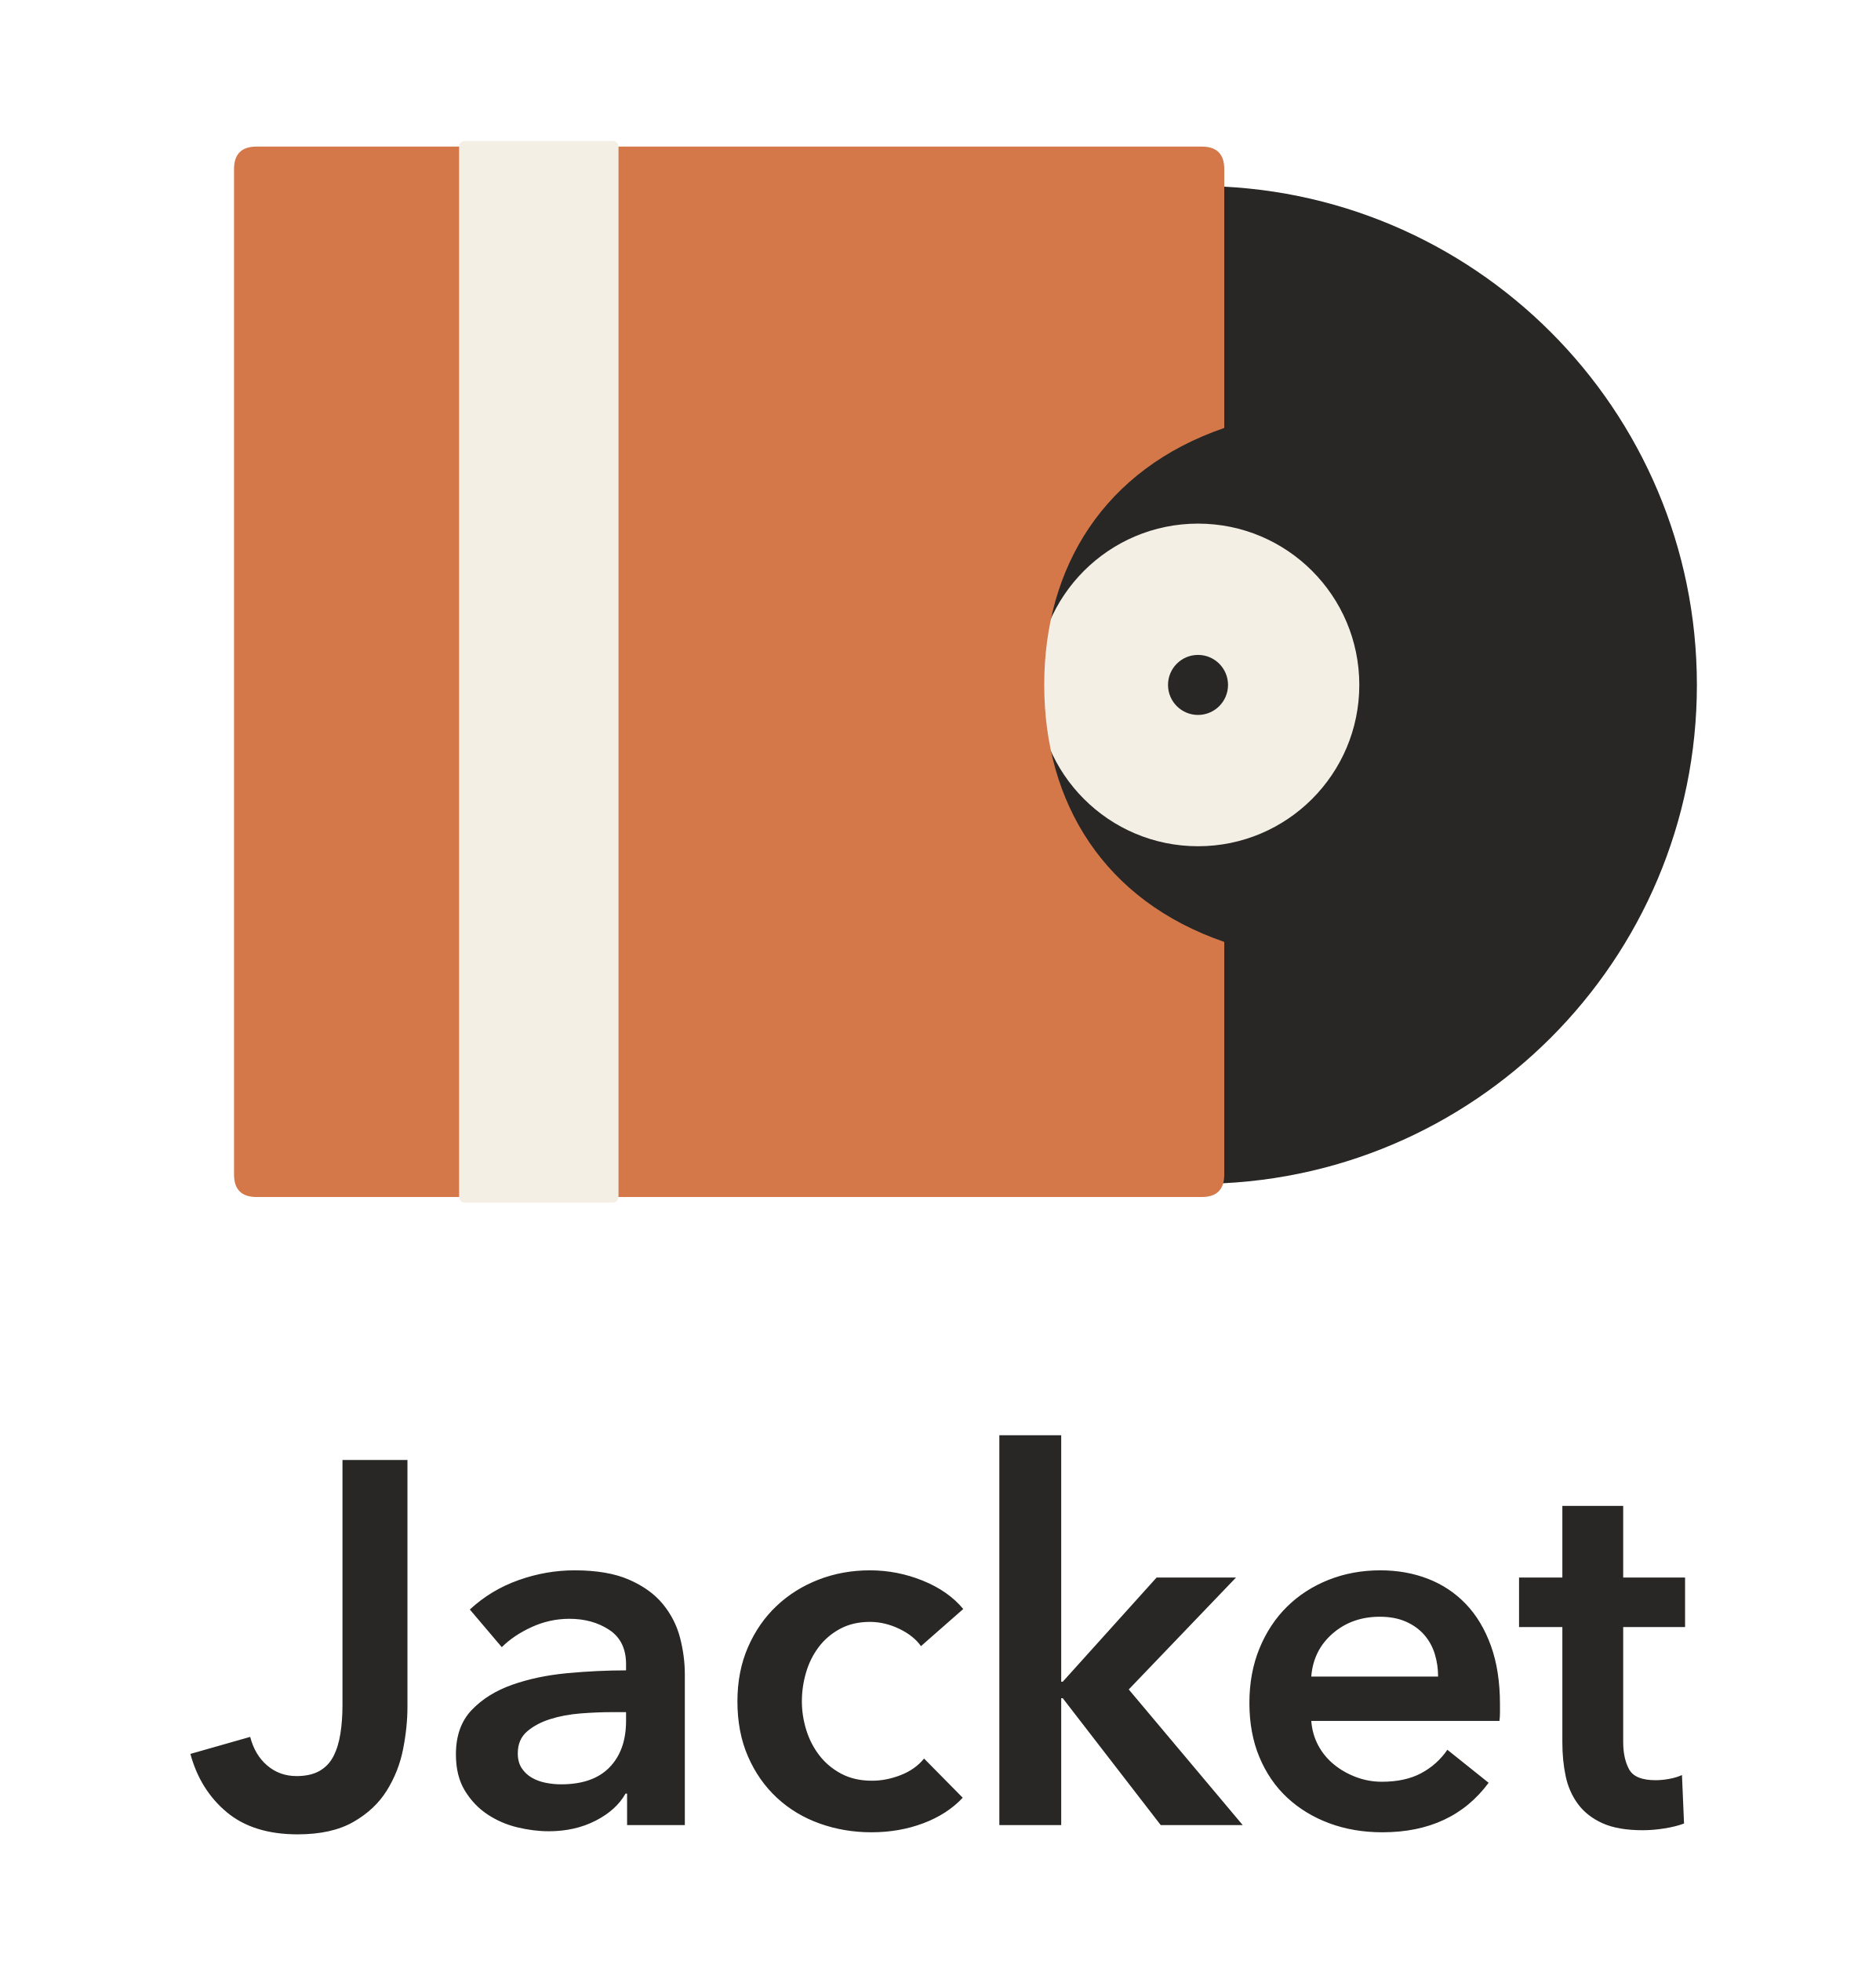
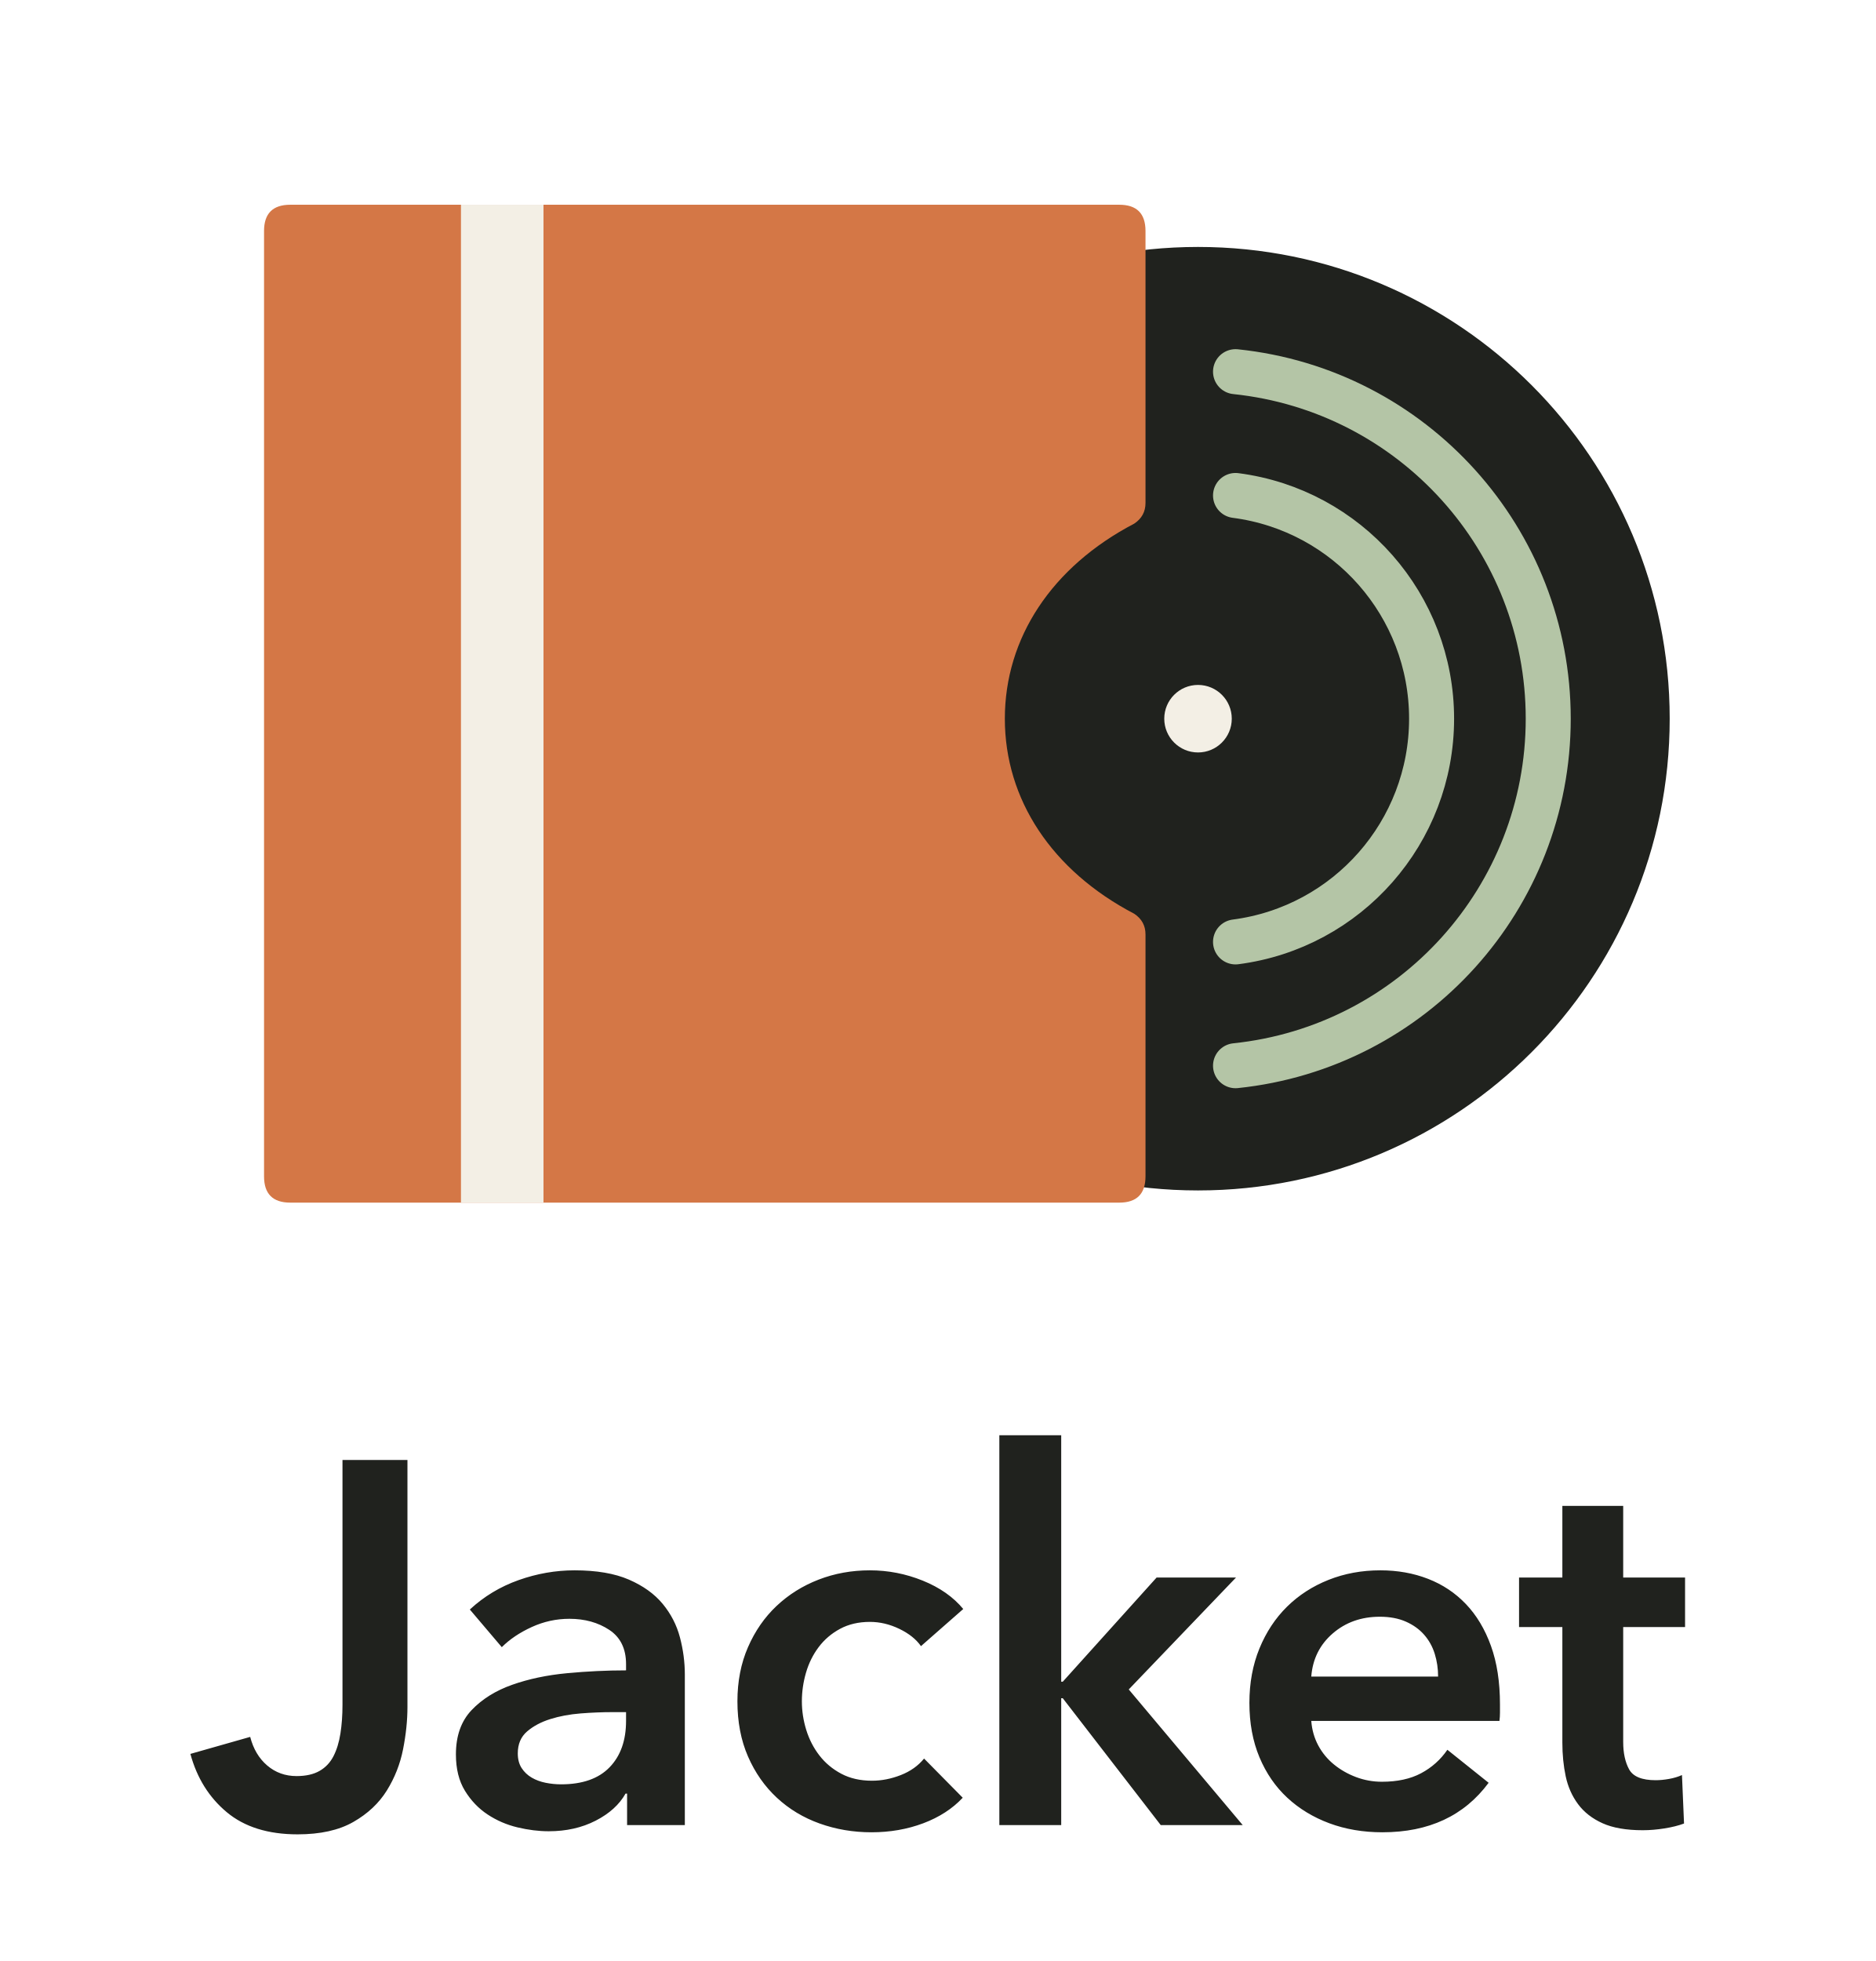
<svg xmlns="http://www.w3.org/2000/svg" width="660" height="690" viewBox="0 0 660 690" role="img" aria-labelledby="title desc">
  <g transform="translate(-80 -155) scale(.66)">
-     <circle cx="760" cy="600" r="266" fill="#282725" />
-     <circle cx="760" cy="600" r="86" fill="#F4EFE5" />
-     <circle cx="760" cy="600" r="16" fill="#282725" />
-     <path d="M258 313H762Q774 313 774 325V463C710 485 678 537 678 600C678 663 710 715 774 737V861Q774 873 762 873H258Q246 873 246 861V325Q246 313 258 313Z" fill="#D47749" />
-     <g fill="#F4EFE5">
-       <rect x="366" y="310" width="85" height="566" rx="3" />
+     <circle cx="760" cy="618" r="250" fill="#20221E" stroke="#20221E" stroke-width="3" />
+     <g fill="none" stroke="#B4C5A6" stroke-width="24" stroke-linecap="round">
+       <path d="M780 433A186 186 0 0 1 780 803" />
+       <path d="M780 499A120 120 0 0 1 780 737" />
+     </g>
+     <circle cx="760" cy="618" r="18" fill="#F3EFE5" />
+     <path d="M276 344H718Q732 344 732 358V503Q732 510 726 514C682 537 657 575 657 618C657 661 682 699 726 722Q732 726 732 733V862Q732 876 718 876H276Q262 876 262 862V358Q262 344 276 344Z" fill="#D47746" />
+     <g fill="#F3EFE5">
+       <rect x="367" y="344" width="44" height="532" />
    </g>
  </g>
-   <path d="M84.200 105.400 Q84.200 113.200 82.500 121.800 Q80.800 130.400 76.200 137.800 Q71.600 145.200 63.200 150.000 Q54.800 154.800 41.600 154.800 Q24.400 154.800 14.100 146.200 Q3.800 137.600 0.000 123.600 L23.200 117.000 Q25.000 124.000 29.800 128.100 Q34.600 132.200 41.200 132.200 Q46.600 132.200 50.100 130.200 Q53.600 128.200 55.500 124.500 Q57.400 120.800 58.200 115.700 Q59.000 110.600 59.000 104.600 L59.000 9.600 L84.200 9.600 Z M169.400 139.000 L168.800 139.000 Q165.200 145.400 157.200 149.500 Q149.200 153.600 139.000 153.600 Q133.200 153.600 126.900 152.100 Q120.600 150.600 115.300 147.100 Q110.000 143.600 106.500 137.900 Q103.000 132.200 103.000 123.800 Q103.000 113.000 109.100 106.600 Q115.200 100.200 124.800 96.800 Q134.400 93.400 146.100 92.300 Q157.800 91.200 169.000 91.200 L169.000 88.800 Q169.000 79.800 162.500 75.500 Q156.000 71.200 147.000 71.200 Q139.400 71.200 132.400 74.400 Q125.400 77.600 120.800 82.200 L108.400 67.600 Q116.600 60.000 127.300 56.200 Q138.000 52.400 149.000 52.400 Q161.800 52.400 170.100 56.000 Q178.400 59.600 183.200 65.400 Q188.000 71.200 189.900 78.400 Q191.800 85.600 191.800 92.800 L191.800 151.200 L169.400 151.200 Z M169.000 107.400 L163.600 107.400 Q157.800 107.400 151.400 107.900 Q145.000 108.400 139.600 110.100 Q134.200 111.800 130.600 114.900 Q127.000 118.000 127.000 123.400 Q127.000 126.800 128.500 129.100 Q130.000 131.400 132.400 132.800 Q134.800 134.200 137.800 134.800 Q140.800 135.400 143.800 135.400 Q156.200 135.400 162.600 128.800 Q169.000 122.200 169.000 110.800 Z M283.400 81.800 Q280.600 77.800 275.000 75.100 Q269.400 72.400 263.600 72.400 Q257.000 72.400 252.000 75.100 Q247.000 77.800 243.700 82.200 Q240.400 86.600 238.800 92.100 Q237.200 97.600 237.200 103.200 Q237.200 108.800 238.900 114.300 Q240.600 119.800 244.000 124.200 Q247.400 128.600 252.500 131.300 Q257.600 134.000 264.400 134.000 Q270.000 134.000 275.600 131.800 Q281.200 129.600 284.600 125.400 L299.600 140.600 Q293.600 147.000 284.300 150.500 Q275.000 154.000 264.200 154.000 Q253.600 154.000 244.100 150.600 Q234.600 147.200 227.500 140.600 Q220.400 134.000 216.300 124.600 Q212.200 115.200 212.200 103.200 Q212.200 91.600 216.300 82.200 Q220.400 72.800 227.400 66.200 Q234.400 59.600 243.700 56.000 Q253.000 52.400 263.600 52.400 Q274.200 52.400 284.100 56.400 Q294.000 60.400 299.800 67.400 Z M313.800 0.000 L337.800 0.000 L337.800 95.600 L338.400 95.600 L374.800 55.200 L405.600 55.200 L364.000 98.600 L408.200 151.200 L376.400 151.200 L338.400 102.000 L337.800 102.000 L337.800 151.200 L313.800 151.200 Z M484.000 93.600 Q484.000 89.000 482.700 84.800 Q481.400 80.600 478.600 77.400 Q475.800 74.200 471.500 72.300 Q467.200 70.400 461.400 70.400 Q450.600 70.400 443.100 76.900 Q435.600 83.400 434.800 93.600 Z M508.000 104.400 Q508.000 106.000 508.000 107.600 Q508.000 109.200 507.800 110.800 L434.800 110.800 Q435.200 116.000 437.500 120.300 Q439.800 124.600 443.600 127.700 Q447.400 130.800 452.200 132.600 Q457.000 134.400 462.200 134.400 Q471.200 134.400 477.400 131.100 Q483.600 127.800 487.600 122.000 L503.600 134.800 Q489.400 154.000 462.400 154.000 Q451.200 154.000 441.800 150.500 Q432.400 147.000 425.500 140.600 Q418.600 134.200 414.700 124.900 Q410.800 115.600 410.800 103.800 Q410.800 92.200 414.700 82.700 Q418.600 73.200 425.400 66.500 Q432.200 59.800 441.500 56.100 Q450.800 52.400 461.600 52.400 Q471.600 52.400 480.100 55.700 Q488.600 59.000 494.800 65.500 Q501.000 72.000 504.500 81.700 Q508.000 91.400 508.000 104.400 Z M515.400 74.400 L515.400 55.200 L532.200 55.200 L532.200 27.400 L555.800 27.400 L555.800 55.200 L579.800 55.200 L579.800 74.400 L555.800 74.400 L555.800 119.000 Q555.800 125.400 558.100 129.600 Q560.400 133.800 568.400 133.800 Q570.800 133.800 573.600 133.300 Q576.400 132.800 578.600 131.800 L579.400 150.600 Q576.200 151.800 571.800 152.500 Q567.400 153.200 563.400 153.200 Q553.800 153.200 547.800 150.500 Q541.800 147.800 538.300 143.100 Q534.800 138.400 533.500 132.300 Q532.200 126.200 532.200 119.200 L532.200 74.400 Z" transform="translate(67 505) scale(0.9072094)" fill="#282725" />
+   <path d="M84.200 105.400 Q84.200 113.200 82.500 121.800 Q80.800 130.400 76.200 137.800 Q71.600 145.200 63.200 150.000 Q54.800 154.800 41.600 154.800 Q24.400 154.800 14.100 146.200 Q3.800 137.600 0.000 123.600 L23.200 117.000 Q25.000 124.000 29.800 128.100 Q34.600 132.200 41.200 132.200 Q46.600 132.200 50.100 130.200 Q53.600 128.200 55.500 124.500 Q57.400 120.800 58.200 115.700 Q59.000 110.600 59.000 104.600 L59.000 9.600 L84.200 9.600 Z M169.400 139.000 L168.800 139.000 Q165.200 145.400 157.200 149.500 Q149.200 153.600 139.000 153.600 Q133.200 153.600 126.900 152.100 Q120.600 150.600 115.300 147.100 Q110.000 143.600 106.500 137.900 Q103.000 132.200 103.000 123.800 Q103.000 113.000 109.100 106.600 Q115.200 100.200 124.800 96.800 Q134.400 93.400 146.100 92.300 Q157.800 91.200 169.000 91.200 L169.000 88.800 Q169.000 79.800 162.500 75.500 Q156.000 71.200 147.000 71.200 Q139.400 71.200 132.400 74.400 Q125.400 77.600 120.800 82.200 L108.400 67.600 Q116.600 60.000 127.300 56.200 Q138.000 52.400 149.000 52.400 Q161.800 52.400 170.100 56.000 Q178.400 59.600 183.200 65.400 Q188.000 71.200 189.900 78.400 Q191.800 85.600 191.800 92.800 L191.800 151.200 L169.400 151.200 Z M169.000 107.400 L163.600 107.400 Q157.800 107.400 151.400 107.900 Q145.000 108.400 139.600 110.100 Q134.200 111.800 130.600 114.900 Q127.000 118.000 127.000 123.400 Q127.000 126.800 128.500 129.100 Q130.000 131.400 132.400 132.800 Q134.800 134.200 137.800 134.800 Q140.800 135.400 143.800 135.400 Q156.200 135.400 162.600 128.800 Q169.000 122.200 169.000 110.800 Z M283.400 81.800 Q280.600 77.800 275.000 75.100 Q269.400 72.400 263.600 72.400 Q257.000 72.400 252.000 75.100 Q247.000 77.800 243.700 82.200 Q240.400 86.600 238.800 92.100 Q237.200 97.600 237.200 103.200 Q237.200 108.800 238.900 114.300 Q240.600 119.800 244.000 124.200 Q247.400 128.600 252.500 131.300 Q257.600 134.000 264.400 134.000 Q270.000 134.000 275.600 131.800 Q281.200 129.600 284.600 125.400 L299.600 140.600 Q293.600 147.000 284.300 150.500 Q275.000 154.000 264.200 154.000 Q253.600 154.000 244.100 150.600 Q234.600 147.200 227.500 140.600 Q220.400 134.000 216.300 124.600 Q212.200 115.200 212.200 103.200 Q212.200 91.600 216.300 82.200 Q220.400 72.800 227.400 66.200 Q234.400 59.600 243.700 56.000 Q253.000 52.400 263.600 52.400 Q274.200 52.400 284.100 56.400 Q294.000 60.400 299.800 67.400 Z M313.800 0.000 L337.800 0.000 L337.800 95.600 L338.400 95.600 L374.800 55.200 L405.600 55.200 L364.000 98.600 L408.200 151.200 L376.400 151.200 L338.400 102.000 L337.800 102.000 L337.800 151.200 L313.800 151.200 Z M484.000 93.600 Q484.000 89.000 482.700 84.800 Q481.400 80.600 478.600 77.400 Q475.800 74.200 471.500 72.300 Q467.200 70.400 461.400 70.400 Q450.600 70.400 443.100 76.900 Q435.600 83.400 434.800 93.600 Z M508.000 104.400 Q508.000 106.000 508.000 107.600 Q508.000 109.200 507.800 110.800 L434.800 110.800 Q435.200 116.000 437.500 120.300 Q439.800 124.600 443.600 127.700 Q447.400 130.800 452.200 132.600 Q457.000 134.400 462.200 134.400 Q471.200 134.400 477.400 131.100 Q483.600 127.800 487.600 122.000 L503.600 134.800 Q489.400 154.000 462.400 154.000 Q451.200 154.000 441.800 150.500 Q432.400 147.000 425.500 140.600 Q418.600 134.200 414.700 124.900 Q410.800 115.600 410.800 103.800 Q410.800 92.200 414.700 82.700 Q418.600 73.200 425.400 66.500 Q432.200 59.800 441.500 56.100 Q450.800 52.400 461.600 52.400 Q471.600 52.400 480.100 55.700 Q488.600 59.000 494.800 65.500 Q501.000 72.000 504.500 81.700 Q508.000 91.400 508.000 104.400 Z M515.400 74.400 L515.400 55.200 L532.200 55.200 L532.200 27.400 L555.800 27.400 L555.800 55.200 L579.800 55.200 L579.800 74.400 L555.800 74.400 L555.800 119.000 Q555.800 125.400 558.100 129.600 Q560.400 133.800 568.400 133.800 Q570.800 133.800 573.600 133.300 Q576.400 132.800 578.600 131.800 L579.400 150.600 Q576.200 151.800 571.800 152.500 Q567.400 153.200 563.400 153.200 Q553.800 153.200 547.800 150.500 Q541.800 147.800 538.300 143.100 Q534.800 138.400 533.500 132.300 Q532.200 126.200 532.200 119.200 L532.200 74.400 Z" transform="translate(67 505) scale(0.9072094)" fill="#20221E" />
</svg>
